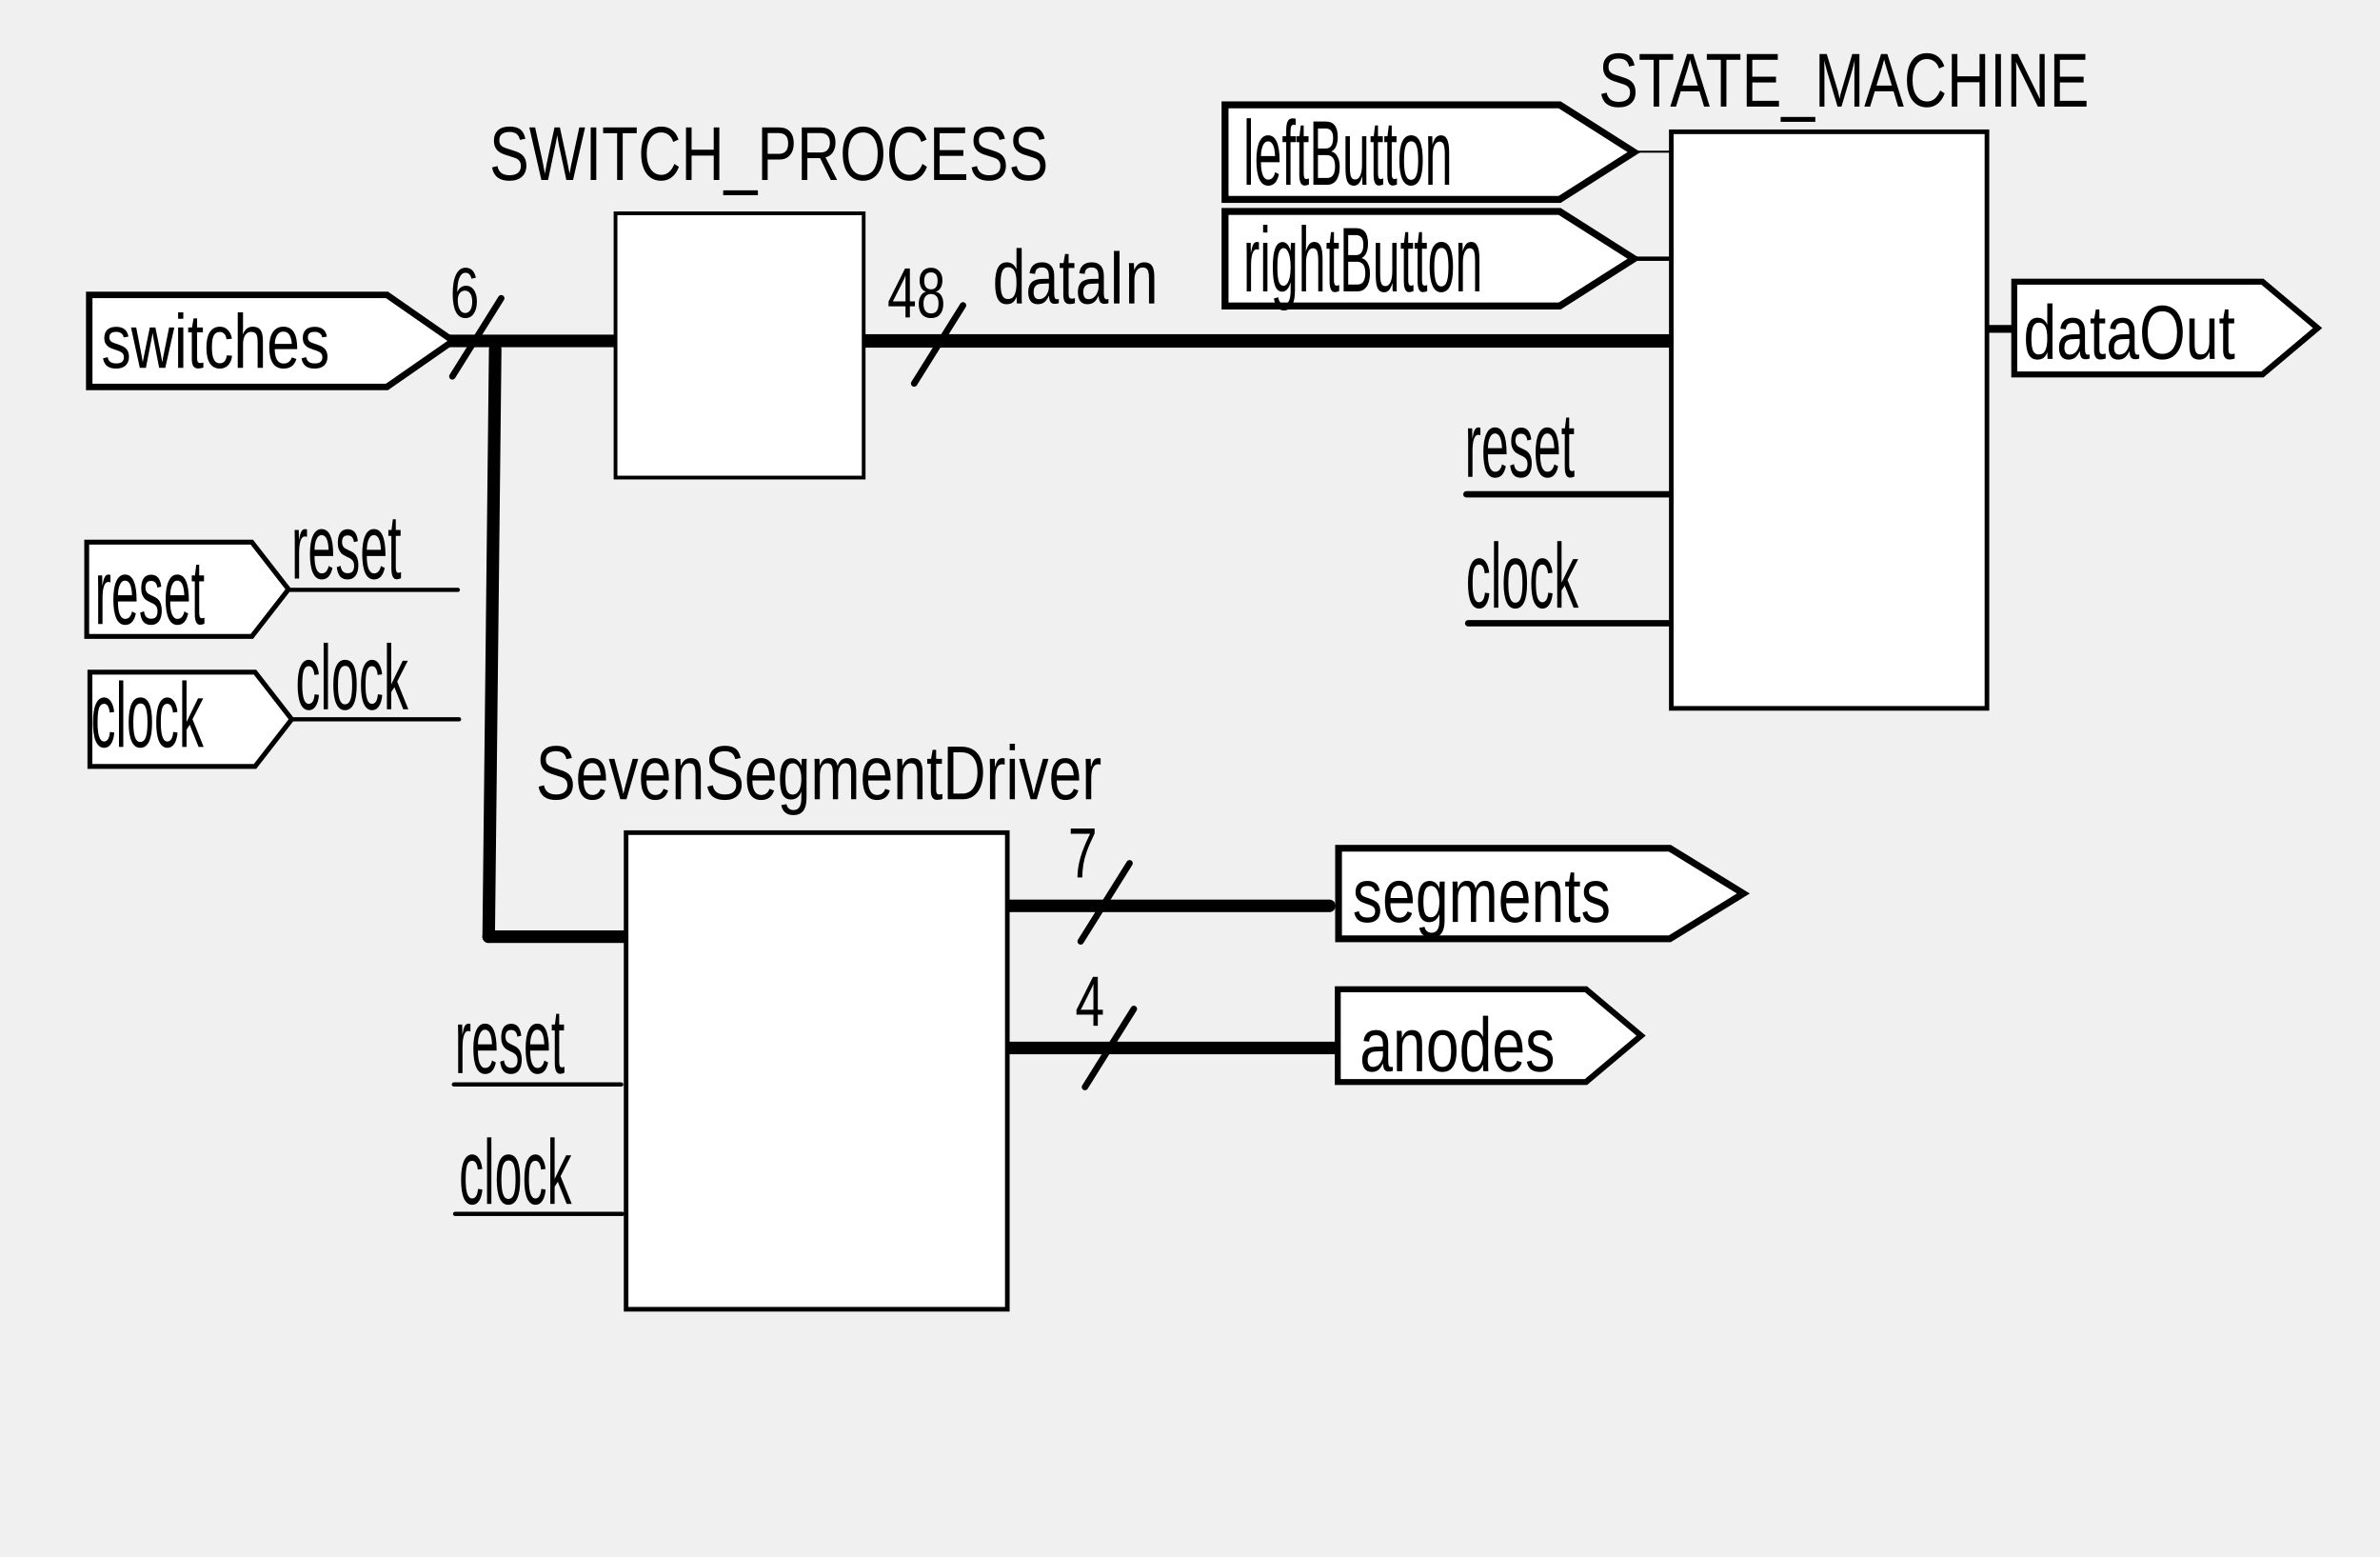
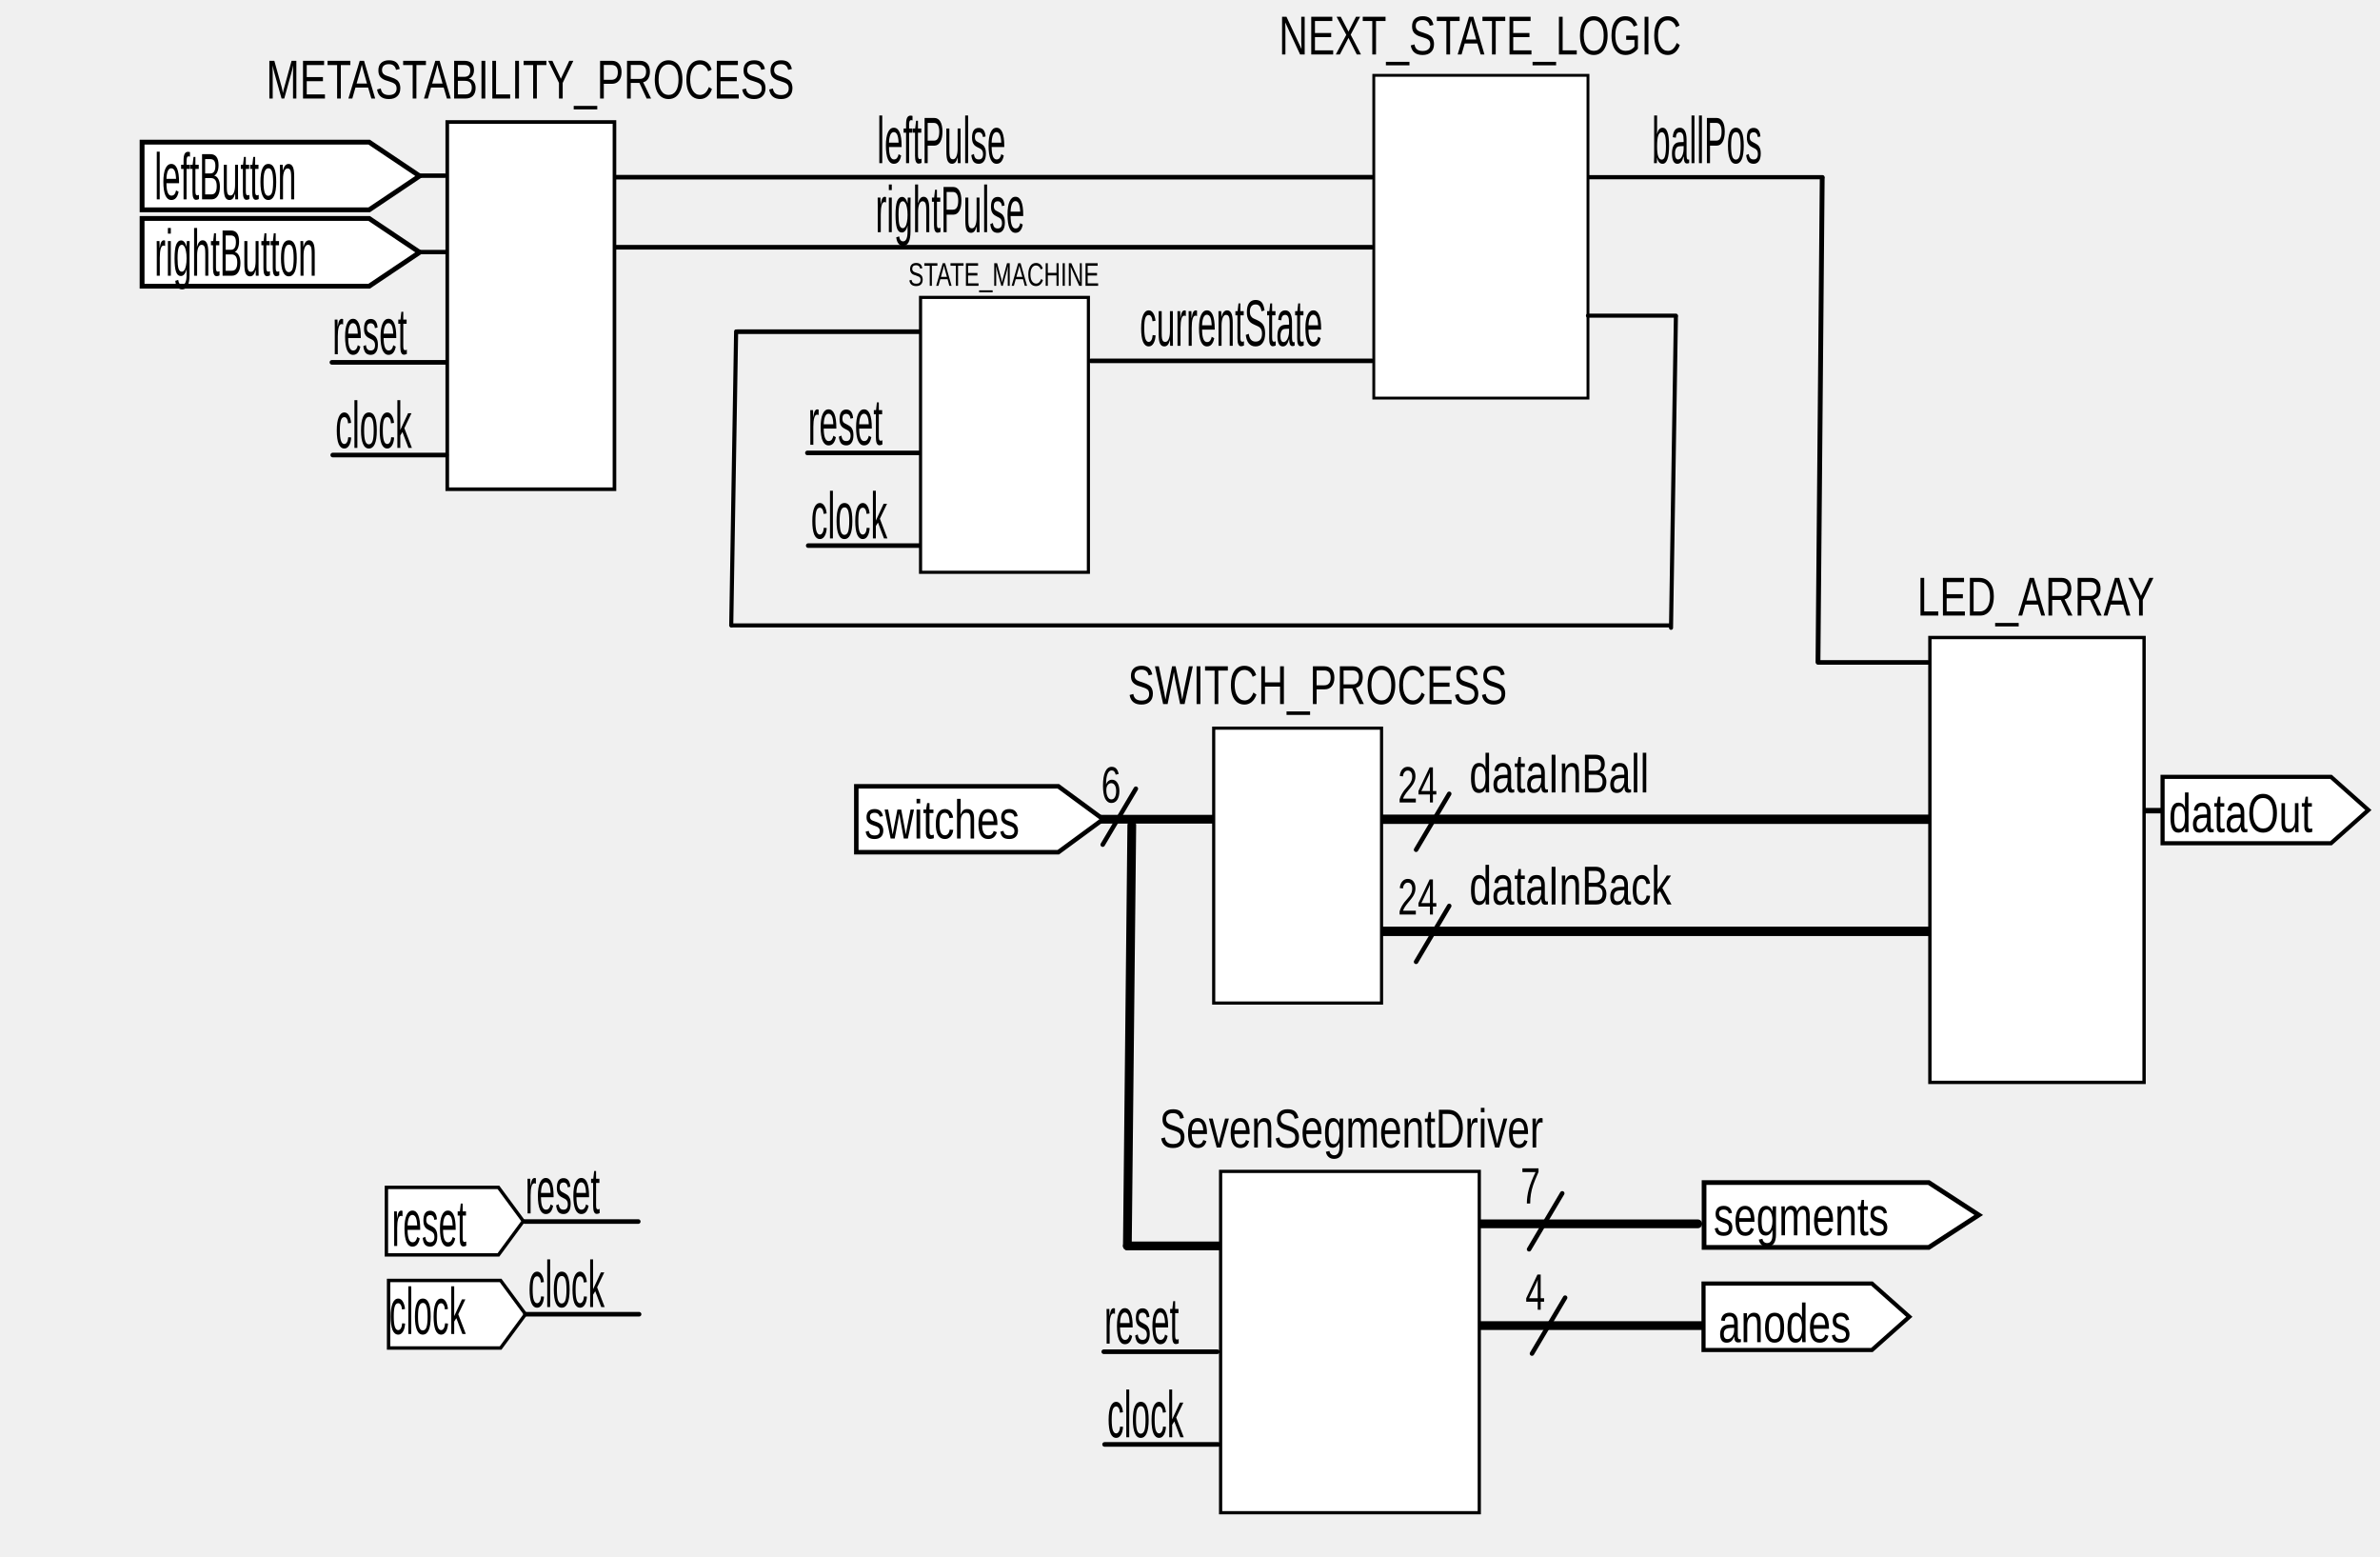
<svg xmlns="http://www.w3.org/2000/svg" viewBox="0 0 335 219" width="335" height="219" version="1.1" id="svg52">
  <defs id="defs2" />
-   <text xml:space="preserve" style="font-size:9.492px;font-family:'Liberation Sans';-inkscape-font-specification:'Liberation Sans, Normal';fill:#000000;fill-opacity:1;stroke:none;stroke-width:0.89;stroke-linecap:round;stroke-linejoin:round" x="254.897" y="13.241" id="text1156" transform="scale(0.88271,1.132875)">
-     <tspan id="tspan1154" x="254.897" y="13.241" style="stroke-width:0.89">STATE_MACHINE</tspan>
+   <text xml:space="preserve" style="font-size:6.617px;font-family:'Liberation Sans';-inkscape-font-specification:'Liberation Sans, Normal';fill:#000000;fill-opacity:1;stroke:none;stroke-width:0.62;stroke-linecap:round;stroke-linejoin:round" x="314.049" y="74.432" id="text1156" transform="scale(0.859254,1.1638)">
+     <tspan id="tspan1154" x="314.049" y="74.432" style="stroke-width:0.62">LED_ARRAY</tspan>
  </text>
-   <path style="fill:none;fill-opacity:1;stroke:#000000;stroke-width:1.893;stroke-linecap:round;stroke-linejoin:round;stroke-dasharray:none;stroke-opacity:1" d="M 243,47.97 H 114.803" id="path9-8" />
-   <path style="fill:none;fill-opacity:1;stroke:#000000;stroke-width:1.101;stroke-linecap:round;stroke-linejoin:round;stroke-dasharray:none;stroke-opacity:1" d="M 283.465,46.282 H 265.452" id="path8" />
-   <path style="fill:none;fill-opacity:1;stroke:#000000;stroke-width:0.89;stroke-linecap:round;stroke-linejoin:round;stroke-dasharray:none;stroke-opacity:1" d="M 259.555,69.555 H 206.405" id="path9" />
-   <path style="fill:none;fill-opacity:1;stroke:#000000;stroke-width:0.89;stroke-linecap:round;stroke-linejoin:round;stroke-dasharray:none;stroke-opacity:1" d="M 256.162,87.701 H 206.655" id="path10" />
-   <path style="fill:none;fill-opacity:1;stroke:#000000;stroke-width:1.766;stroke-linecap:round;stroke-linejoin:round;stroke-dasharray:none;stroke-opacity:1" d="M 87.104,47.97 H 63.278" id="path10-9-8-1-8" />
-   <path style="fill:none;fill-opacity:1;stroke:#000000;stroke-width:0.61;stroke-linecap:round;stroke-linejoin:round;stroke-dasharray:none;stroke-opacity:1" d="M 241.621,36.406 H 216.63" id="path9-4-8-9" />
-   <path style="fill:none;fill-opacity:1;stroke:#000000;stroke-width:0.908;stroke-linecap:round;stroke-linejoin:round;stroke-dasharray:none;stroke-opacity:1" d="M 70.55,41.971 63.673,52.959" id="path9-73-1-8-24" />
-   <text xml:space="preserve" style="font-size:8.595px;font-family:'Liberation Sans';-inkscape-font-specification:'Liberation Sans, Normal';fill:#000000;fill-opacity:1;stroke:none;stroke-width:0.806;stroke-linecap:round;stroke-linejoin:round" x="73.863" y="38.308" id="text2213-12-9-5-55" transform="scale(0.8576216,1.166015)">
-     <tspan id="tspan2211-3-2-0-17" x="73.863" y="38.308" style="stroke-width:0.806">6</tspan>
+   <path style="fill:none;fill-opacity:1;stroke:#000000;stroke-width:1.319;stroke-linecap:round;stroke-linejoin:round;stroke-dasharray:none;stroke-opacity:1" d="M 276.9,115.279 H 189.909" id="path9-8" />
+   <path style="fill:none;fill-opacity:1;stroke:#000000;stroke-width:0.767;stroke-linecap:round;stroke-linejoin:round;stroke-dasharray:none;stroke-opacity:1" d="M 304.359,114.071 H 292.136" id="path8" />
+   <path style="fill:none;fill-opacity:1;stroke:#000000;stroke-width:1.231;stroke-linecap:round;stroke-linejoin:round;stroke-dasharray:none;stroke-opacity:1" d="m 171.114,115.279 h -16.168" id="path10-9-8-1-8" />
+   <path style="fill:none;fill-opacity:1;stroke:#000000;stroke-width:0.62;stroke-linecap:round;stroke-linejoin:round;stroke-dasharray:none;stroke-opacity:1" d="M 70.244,35.471 H 53.285" id="path9-4-8-9" />
+   <path style="fill:none;fill-opacity:1;stroke:#000000;stroke-width:0.633;stroke-linecap:round;stroke-linejoin:round;stroke-dasharray:none;stroke-opacity:1" d="m 159.88,110.984 -4.667,7.868" id="path9-73-1-8-24" />
+   <text xml:space="preserve" style="font-size:5.992px;font-family:'Liberation Sans';-inkscape-font-specification:'Liberation Sans, Normal';fill:#000000;fill-opacity:1;stroke:none;stroke-width:0.562;stroke-linecap:round;stroke-linejoin:round" x="185.657" y="94.265" id="text2213-12-9-5-55" transform="scale(0.8348323,1.197845)">
+     <tspan id="tspan2211-3-2-0-17" x="185.657" y="94.265" style="stroke-width:0.562">6</tspan>
  </text>
-   <rect x="235.245" y="18.543" width="44.429" height="81.132" fill="none" stroke="#000000" stroke-width="0.707" stroke-linecap="butt" stroke-linejoin="miter" stroke-dasharray="none" id="rect2" style="fill:#ffffff;fill-opacity:1;stroke-width:0.651;stroke-dasharray:none" />
-   <path style="fill:#ffffff;stroke:#000000;stroke-width:0.911" d="M 12.56,41.494 V 54.445 H 54.465 L 63.777,47.97 54.465,41.494 Z" id="path2-61-8-4-4-4-5" />
-   <text xml:space="preserve" style="font-size:9.492px;font-family:'Liberation Sans';-inkscape-font-specification:'Liberation Sans, Normal';fill:#000000;fill-opacity:1;stroke:none;stroke-width:0.89;stroke-linecap:round;stroke-linejoin:round" x="16.16" y="45.688" id="text2213" transform="scale(0.88271,1.132875)">
-     <tspan id="tspan2211" x="16.16" y="45.688" style="stroke-width:0.89">switches</tspan>
+   <path style="fill:#ffffff;stroke:#000000;stroke-width:0.635" d="m 120.53,110.642 v 9.274 h 28.435 l 6.319,-4.637 -6.319,-4.637 z" id="path2-61-8-4-4-4-5" />
+   <text xml:space="preserve" style="font-size:6.617px;font-family:'Liberation Sans';-inkscape-font-specification:'Liberation Sans, Normal';fill:#000000;fill-opacity:1;stroke:none;stroke-width:0.62;stroke-linecap:round;stroke-linejoin:round" x="141.619" y="101.386" id="text2213" transform="scale(0.859254,1.1638)">
+     <tspan id="tspan2211" x="141.619" y="101.386" style="stroke-width:0.62">switches</tspan>
  </text>
-   <path style="fill:#ffffff;stroke:#000000;stroke-width:0.835" d="m 283.518,39.636 v 13.054 h 34.931 l 7.762,-6.527 -7.762,-6.527 z" id="path2-61-8-4-4-4-5-7" />
-   <text xml:space="preserve" style="font-size:9.492px;font-family:'Liberation Sans';-inkscape-font-specification:'Liberation Sans, Normal';fill:#000000;fill-opacity:1;stroke:none;stroke-width:0.89;stroke-linecap:round;stroke-linejoin:round" x="322.645" y="44.572" id="text2221" transform="scale(0.88271,1.132875)">
-     <tspan id="tspan2219" x="322.645" y="44.572" style="stroke-width:0.89">dataOut</tspan>
+   <path style="fill:#ffffff;stroke:#000000;stroke-width:0.582" d="m 304.395,109.312 v 9.348 h 23.703 l 5.267,-4.674 -5.267,-4.674 z" id="path2-61-8-4-4-4-5-7" />
+   <text xml:space="preserve" style="font-size:6.617px;font-family:'Liberation Sans';-inkscape-font-specification:'Liberation Sans, Normal';fill:#000000;fill-opacity:1;stroke:none;stroke-width:0.62;stroke-linecap:round;stroke-linejoin:round" x="355.269" y="100.608" id="text2221" transform="scale(0.859254,1.1638)">
+     <tspan id="tspan2219" x="355.269" y="100.608" style="stroke-width:0.62">dataOut</tspan>
  </text>
-   <rect x="86.64" y="30.016" width="34.926" height="37.186" fill="none" stroke="#000000" stroke-width="0.707" stroke-linecap="butt" stroke-linejoin="miter" stroke-dasharray="none" id="rect20-9" style="fill:#ffffff;fill-opacity:1;stroke-width:0.525;stroke-dasharray:none" />
-   <text xml:space="preserve" style="font-size:9.492px;font-family:'Liberation Sans';-inkscape-font-specification:'Liberation Sans, Normal';fill:#000000;fill-opacity:1;stroke:none;stroke-width:0.89;stroke-linecap:round;stroke-linejoin:round" x="158.278" y="37.689" id="text2205-2" transform="scale(0.88271,1.132875)">
-     <tspan id="tspan2203-4" x="158.278" y="37.689" style="stroke-width:0.89">dataIn</tspan>
+   <text xml:space="preserve" style="font-size:6.617px;font-family:'Liberation Sans';-inkscape-font-specification:'Liberation Sans, Normal';fill:#000000;fill-opacity:1;stroke:none;stroke-width:0.62;stroke-linecap:round;stroke-linejoin:round" x="240.689" y="95.81" id="text2205-2" transform="scale(0.859254,1.1638)">
+     <tspan id="tspan2203-4" x="240.689" y="95.81" style="stroke-width:0.62">dataInBall</tspan>
  </text>
-   <text xml:space="preserve" style="font-size:9.492px;font-family:'Liberation Sans';-inkscape-font-specification:'Liberation Sans, Normal';fill:#000000;fill-opacity:1;stroke:none;stroke-width:0.89;stroke-linecap:round;stroke-linejoin:round" x="78.027" y="22.357" id="text1156-5" transform="scale(0.88271,1.132875)">
-     <tspan id="tspan1154-1" x="78.027" y="22.357" style="stroke-width:0.89">SWITCH_PROCESS</tspan>
+   <text xml:space="preserve" style="font-size:6.617px;font-family:'Liberation Sans';-inkscape-font-specification:'Liberation Sans, Normal';fill:#000000;fill-opacity:1;stroke:none;stroke-width:0.62;stroke-linecap:round;stroke-linejoin:round" x="184.746" y="85.122" id="text1156-5" transform="scale(0.859254,1.1638)">
+     <tspan id="tspan1154-1" x="184.746" y="85.122" style="stroke-width:0.62">SWITCH_PROCESS</tspan>
  </text>
-   <path style="fill:none;fill-opacity:1;stroke:#000000;stroke-width:1.766;stroke-linecap:round;stroke-linejoin:round;stroke-dasharray:none;stroke-opacity:1" d="m 68.785,131.802 0.918,-82.664" id="path10-9-8-1-8-8" />
-   <path style="fill:none;fill-opacity:1;stroke:#000000;stroke-width:1.766;stroke-linecap:round;stroke-linejoin:round;stroke-dasharray:none;stroke-opacity:1" d="M 92.611,131.802 H 68.785" id="path10-9-8-1-8-2" />
-   <text xml:space="preserve" style="font-size:9.492px;font-family:'Liberation Sans';-inkscape-font-specification:'Liberation Sans, Normal';fill:#000000;fill-opacity:1;stroke:none;stroke-width:0.89;stroke-linecap:round;stroke-linejoin:round" x="85.446" y="99.274" id="text1156-5-5" transform="scale(0.88271,1.132875)">
-     <tspan id="tspan1154-1-5" x="85.446" y="99.274" style="stroke-width:0.89">SevenSegmentDriver</tspan>
+   <path style="fill:none;fill-opacity:1;stroke:#000000;stroke-width:1.231;stroke-linecap:round;stroke-linejoin:round;stroke-dasharray:none;stroke-opacity:1" d="m 158.683,175.314 0.623,-59.198" id="path10-9-8-1-8-8" />
+   <path style="fill:none;fill-opacity:1;stroke:#000000;stroke-width:1.231;stroke-linecap:round;stroke-linejoin:round;stroke-dasharray:none;stroke-opacity:1" d="m 174.85,175.314 h -16.168" id="path10-9-8-1-8-2" />
+   <text xml:space="preserve" style="font-size:6.617px;font-family:'Liberation Sans';-inkscape-font-specification:'Liberation Sans, Normal';fill:#000000;fill-opacity:1;stroke:none;stroke-width:0.62;stroke-linecap:round;stroke-linejoin:round" x="189.918" y="138.74" id="text1156-5-5" transform="scale(0.859254,1.1638)">
+     <tspan id="tspan1154-1-5" x="189.918" y="138.74" style="stroke-width:0.62">SevenSegmentDriver</tspan>
  </text>
-   <path style="fill:none;fill-opacity:1;stroke:#000000;stroke-width:1.766;stroke-linecap:round;stroke-linejoin:round;stroke-dasharray:none;stroke-opacity:1" d="M 187.111,127.465 H 120.198" id="path10-9-8-1-8-2-7" />
-   <path style="fill:none;fill-opacity:1;stroke:#000000;stroke-width:1.766;stroke-linecap:round;stroke-linejoin:round;stroke-dasharray:none;stroke-opacity:1" d="M 192.111,147.465 H 120.198" id="path10-9-8-1-8-2-1" />
-   <rect x="88.127" y="117.162" width="53.659" height="67.068" fill="none" stroke="#000000" stroke-width="0.707" stroke-linecap="butt" stroke-linejoin="miter" stroke-dasharray="none" id="rect2-9" style="fill:#ffffff;fill-opacity:1;stroke-width:0.65;stroke-dasharray:none" />
-   <path style="fill:#ffffff;stroke:#000000;stroke-width:0.953" d="m 188.41,119.357 v 12.743 h 46.617 l 10.359,-6.371 -10.359,-6.371 z" id="path2-61-8-4-4-4-5-7-2" />
-   <path style="fill:#ffffff;stroke:#000000;stroke-width:0.835" d="m 188.3,139.201 v 13.054 h 34.931 l 7.762,-6.527 -7.762,-6.527 z" id="path2-61-8-4-4-4-5-7-6" />
-   <text xml:space="preserve" style="font-size:9.492px;font-family:'Liberation Sans';-inkscape-font-specification:'Liberation Sans, Normal';fill:#000000;fill-opacity:1;stroke:none;stroke-width:0.89;stroke-linecap:round;stroke-linejoin:round" x="215.684" y="114.512" id="text2217-4" transform="scale(0.88271,1.132875)">
-     <tspan id="tspan2215-2" x="215.684" y="114.512" style="stroke-width:0.89">segments</tspan>
+   <path style="fill:none;fill-opacity:1;stroke:#000000;stroke-width:1.231;stroke-linecap:round;stroke-linejoin:round;stroke-dasharray:none;stroke-opacity:1" d="M 238.976,172.208 H 193.57" id="path10-9-8-1-8-2-7" />
+   <path style="fill:none;fill-opacity:1;stroke:#000000;stroke-width:1.231;stroke-linecap:round;stroke-linejoin:round;stroke-dasharray:none;stroke-opacity:1" d="M 242.369,186.531 H 193.57" id="path10-9-8-1-8-2-1" />
+   <rect x="171.808" y="164.83" width="36.411" height="48.029" fill="none" stroke="#000000" stroke-width="0.707" stroke-linecap="butt" stroke-linejoin="miter" stroke-dasharray="none" id="rect2-9" style="fill:#ffffff;fill-opacity:1;stroke-width:0.453;stroke-dasharray:none" />
+   <path style="fill:#ffffff;stroke:#000000;stroke-width:0.664" d="m 239.857,166.402 v 9.125 h 31.633 l 7.03,-4.563 -7.03,-4.563 z" id="path2-61-8-4-4-4-5-7-2" />
+   <path style="fill:#ffffff;stroke:#000000;stroke-width:0.582" d="m 239.782,180.613 v 9.348 h 23.703 l 5.267,-4.674 -5.267,-4.674 z" id="path2-61-8-4-4-4-5-7-6" />
+   <text xml:space="preserve" style="font-size:6.617px;font-family:'Liberation Sans';-inkscape-font-specification:'Liberation Sans, Normal';fill:#000000;fill-opacity:1;stroke:none;stroke-width:0.62;stroke-linecap:round;stroke-linejoin:round" x="280.707" y="149.363" id="text2217-4" transform="scale(0.859254,1.1638)">
+     <tspan id="tspan2215-2" x="280.707" y="149.363" style="stroke-width:0.62">segments</tspan>
  </text>
-   <text xml:space="preserve" style="font-size:9.492px;font-family:'Liberation Sans';-inkscape-font-specification:'Liberation Sans, Normal';fill:#000000;fill-opacity:1;stroke:none;stroke-width:0.89;stroke-linecap:round;stroke-linejoin:round" x="216.817" y="133.049" id="text2217-2" transform="scale(0.88271,1.132875)">
-     <tspan id="tspan2215-21" x="216.817" y="133.049" style="stroke-width:0.89">anodes</tspan>
+   <text xml:space="preserve" style="font-size:6.617px;font-family:'Liberation Sans';-inkscape-font-specification:'Liberation Sans, Normal';fill:#000000;fill-opacity:1;stroke:none;stroke-width:0.62;stroke-linecap:round;stroke-linejoin:round" x="281.496" y="162.285" id="text2217-2" transform="scale(0.859254,1.1638)">
+     <tspan id="tspan2215-21" x="281.496" y="162.285" style="stroke-width:0.62">anodes</tspan>
  </text>
-   <path style="fill:none;fill-opacity:1;stroke:#000000;stroke-width:0.908;stroke-linecap:round;stroke-linejoin:round;stroke-dasharray:none;stroke-opacity:1" d="m 158.989,121.477 -6.877,10.988" id="path9-73-1-8-24-8" />
-   <path style="fill:none;fill-opacity:1;stroke:#000000;stroke-width:0.908;stroke-linecap:round;stroke-linejoin:round;stroke-dasharray:none;stroke-opacity:1" d="m 159.594,141.971 -6.877,10.988" id="path9-73-1-8-24-7" />
-   <text xml:space="preserve" style="font-size:8.595px;font-family:'Liberation Sans';-inkscape-font-specification:'Liberation Sans, Normal';fill:#000000;fill-opacity:1;stroke:none;stroke-width:0.806;stroke-linecap:round;stroke-linejoin:round" x="175.306" y="105.886" id="text2213-12-9-5-55-1" transform="scale(0.8576216,1.166015)">
-     <tspan id="tspan2211-3-2-0-17-8" x="175.306" y="105.886" style="stroke-width:0.806">7</tspan>
-     <tspan x="175.306" y="116.63" style="stroke-width:0.806" id="tspan1" />
+   <path style="fill:none;fill-opacity:1;stroke:#000000;stroke-width:0.633;stroke-linecap:round;stroke-linejoin:round;stroke-dasharray:none;stroke-opacity:1" d="m 219.893,167.92 -4.667,7.868" id="path9-73-1-8-24-8" />
+   <path style="fill:none;fill-opacity:1;stroke:#000000;stroke-width:0.633;stroke-linecap:round;stroke-linejoin:round;stroke-dasharray:none;stroke-opacity:1" d="m 220.303,182.596 -4.667,7.868" id="path9-73-1-8-24-7" />
+   <text xml:space="preserve" style="font-size:5.992px;font-family:'Liberation Sans';-inkscape-font-specification:'Liberation Sans, Normal';fill:#000000;fill-opacity:1;stroke:none;stroke-width:0.562;stroke-linecap:round;stroke-linejoin:round" x="256.373" y="141.373" id="text2213-12-9-5-55-1" transform="scale(0.8348323,1.197845)">
+     <tspan id="tspan2211-3-2-0-17-8" x="256.373" y="141.373" style="stroke-width:0.562">7</tspan>
+     <tspan x="256.373" y="148.863" style="stroke-width:0.562" id="tspan1" />
  </text>
-   <text xml:space="preserve" style="font-size:8.595px;font-family:'Liberation Sans';-inkscape-font-specification:'Liberation Sans, Normal';fill:#000000;fill-opacity:1;stroke:none;stroke-width:0.806;stroke-linecap:round;stroke-linejoin:round" x="176.472" y="123.787" id="text2213-12-9-5-55-2" transform="scale(0.8576216,1.166015)">
-     <tspan id="tspan2211-3-2-0-17-7" x="176.472" y="123.787" style="stroke-width:0.806">4</tspan>
+   <text xml:space="preserve" style="font-size:5.992px;font-family:'Liberation Sans';-inkscape-font-specification:'Liberation Sans, Normal';fill:#000000;fill-opacity:1;stroke:none;stroke-width:0.562;stroke-linecap:round;stroke-linejoin:round" x="257.186" y="153.852" id="text2213-12-9-5-55-2" transform="scale(0.8348323,1.197845)">
+     <tspan id="tspan2211-3-2-0-17-7" x="257.186" y="153.852" style="stroke-width:0.562">4</tspan>
  </text>
-   <path style="fill:none;fill-opacity:1;stroke:#000000;stroke-width:0.908;stroke-linecap:round;stroke-linejoin:round;stroke-dasharray:none;stroke-opacity:1" d="m 135.55,42.971 -6.877,10.988" id="path9-73-1-8-24-5" />
-   <text xml:space="preserve" style="font-size:8.595px;font-family:'Liberation Sans';-inkscape-font-specification:'Liberation Sans, Normal';fill:#000000;fill-opacity:1;stroke:none;stroke-width:0.806;stroke-linecap:round;stroke-linejoin:round" x="145.63" y="38.308" id="text2213-12-9-5-55-4" transform="scale(0.8576216,1.166015)">
-     <tspan id="tspan2211-3-2-0-17-3" x="145.63" y="38.308" style="stroke-width:0.806">48</tspan>
+   <path style="fill:none;fill-opacity:1;stroke:#000000;stroke-width:0.633;stroke-linecap:round;stroke-linejoin:round;stroke-dasharray:none;stroke-opacity:1" d="m 203.988,111.7 -4.667,7.868" id="path9-73-1-8-24-5" />
+   <text xml:space="preserve" style="font-size:5.992px;font-family:'Liberation Sans';-inkscape-font-specification:'Liberation Sans, Normal';fill:#000000;fill-opacity:1;stroke:none;stroke-width:0.562;stroke-linecap:round;stroke-linejoin:round" x="235.685" y="94.265" id="text2213-12-9-5-55-4" transform="scale(0.8348323,1.197845)">
+     <tspan id="tspan2211-3-2-0-17-3" x="235.685" y="94.265" style="stroke-width:0.562">24</tspan>
  </text>
-   <path style="fill:#ffffff;stroke:#000000;stroke-width:0.687" d="m 12.655,94.58 v 13.268 h 23.24 l 5.164,-6.634 -5.164,-6.634 z" id="path2-61-8-4-4" />
-   <text xml:space="preserve" style="font-size:9.489px;font-family:'Liberation Sans';-inkscape-font-specification:'Liberation Sans, Normal';fill:#000000;fill-opacity:1;stroke:none;stroke-width:0.89;stroke-linecap:round;stroke-linejoin:round" x="17.424" y="77.152" id="text10-5-3" transform="scale(0.7340783,1.362253)">
-     <tspan id="tspan10-3-7" x="17.424" y="77.152" style="stroke-width:0.89">clock</tspan>
+   <path style="fill:#ffffff;stroke:#000000;stroke-width:0.479" d="m 54.695,180.178 v 9.502 h 15.77 l 3.504,-4.751 -3.504,-4.751 z" id="path2-61-8-4-4" />
+   <text xml:space="preserve" style="font-size:6.615px;font-family:'Liberation Sans';-inkscape-font-specification:'Liberation Sans, Normal';fill:#000000;fill-opacity:1;stroke:none;stroke-width:0.62;stroke-linecap:round;stroke-linejoin:round" x="76.671" y="134.134" id="text10-5-3" transform="scale(0.7145719,1.399439)">
+     <tspan id="tspan10-3-7" x="76.671" y="134.134" style="stroke-width:0.62">clock</tspan>
  </text>
-   <path style="fill:#ffffff;stroke:#000000;stroke-width:0.687" d="M 12.205,76.287 V 89.555 H 35.445 L 40.609,82.921 35.445,76.287 Z" id="path2-61-8-4-4-4" />
-   <text xml:space="preserve" style="font-size:9.489px;font-family:'Liberation Sans';-inkscape-font-specification:'Liberation Sans, Normal';fill:#000000;fill-opacity:1;stroke:none;stroke-width:0.89;stroke-linecap:round;stroke-linejoin:round" x="18.173" y="64.458" id="text10-5-3-8" transform="scale(0.7340783,1.362253)">
-     <tspan id="tspan10-3-7-8" x="18.173" y="64.458" style="stroke-width:0.89">reset</tspan>
+   <path style="fill:#ffffff;stroke:#000000;stroke-width:0.479" d="m 54.389,167.078 v 9.502 h 15.77 l 3.504,-4.751 -3.504,-4.751 z" id="path2-61-8-4-4-4" />
+   <text xml:space="preserve" style="font-size:6.615px;font-family:'Liberation Sans';-inkscape-font-specification:'Liberation Sans, Normal';fill:#000000;fill-opacity:1;stroke:none;stroke-width:0.62;stroke-linecap:round;stroke-linejoin:round" x="77.193" y="125.284" id="text10-5-3-8" transform="scale(0.7145719,1.399439)">
+     <tspan id="tspan10-3-7-8" x="77.193" y="125.284" style="stroke-width:0.62">reset</tspan>
  </text>
-   <path style="fill:none;fill-opacity:1;stroke:#000000;stroke-width:0.592;stroke-linecap:round;stroke-linejoin:round;stroke-dasharray:none;stroke-opacity:1" d="M 64.445,83 H 40.89" id="path9-4" />
-   <path style="fill:none;fill-opacity:1;stroke:#000000;stroke-width:0.592;stroke-linecap:round;stroke-linejoin:round;stroke-dasharray:none;stroke-opacity:1" d="M 64.614,101.214 H 41.059" id="path9-4-8" />
-   <text xml:space="preserve" style="font-size:9.489px;font-family:'Liberation Sans';-inkscape-font-specification:'Liberation Sans, Normal';fill:#000000;fill-opacity:1;stroke:none;stroke-width:0.89;stroke-linecap:round;stroke-linejoin:round" x="56.672" y="73.267" id="text10-5-3-4" transform="scale(0.7340783,1.362253)">
-     <tspan id="tspan10-3-7-5" x="56.672" y="73.267" style="stroke-width:0.89">clock</tspan>
+   <path style="fill:none;fill-opacity:1;stroke:#000000;stroke-width:0.649;stroke-linecap:round;stroke-linejoin:round;stroke-dasharray:none;stroke-opacity:1" d="M 89.838,171.885 H 73.854" id="path9-4" />
+   <path style="fill:none;fill-opacity:1;stroke:#000000;stroke-width:0.649;stroke-linecap:round;stroke-linejoin:round;stroke-dasharray:none;stroke-opacity:1" d="M 89.953,184.929 H 73.969" id="path9-4-8" />
+   <text xml:space="preserve" style="font-size:6.615px;font-family:'Liberation Sans';-inkscape-font-specification:'Liberation Sans, Normal';fill:#000000;fill-opacity:1;stroke:none;stroke-width:0.62;stroke-linecap:round;stroke-linejoin:round" x="104.031" y="131.425" id="text10-5-3-4" transform="scale(0.7145719,1.399439)">
+     <tspan id="tspan10-3-7-5" x="104.031" y="131.425" style="stroke-width:0.62">clock</tspan>
  </text>
-   <text xml:space="preserve" style="font-size:9.489px;font-family:'Liberation Sans';-inkscape-font-specification:'Liberation Sans, Normal';fill:#000000;fill-opacity:1;stroke:none;stroke-width:0.89;stroke-linecap:round;stroke-linejoin:round" x="55.866" y="59.757" id="text10-5-3-8-1" transform="scale(0.7340783,1.362253)">
-     <tspan id="tspan10-3-7-8-7" x="55.866" y="59.757" style="stroke-width:0.89">reset</tspan>
+   <text xml:space="preserve" style="font-size:6.615px;font-family:'Liberation Sans';-inkscape-font-specification:'Liberation Sans, Normal';fill:#000000;fill-opacity:1;stroke:none;stroke-width:0.62;stroke-linecap:round;stroke-linejoin:round" x="103.469" y="122.007" id="text10-5-3-8-1" transform="scale(0.7145719,1.399439)">
+     <tspan id="tspan10-3-7-8-7" x="103.469" y="122.007" style="stroke-width:0.62">reset</tspan>
  </text>
-   <text xml:space="preserve" style="font-size:9.489px;font-family:'Liberation Sans';-inkscape-font-specification:'Liberation Sans, Normal';fill:#000000;fill-opacity:1;stroke:none;stroke-width:0.89;stroke-linecap:round;stroke-linejoin:round" x="280.858" y="49.26" id="text10-5-3-8-15" transform="scale(0.7340783,1.362253)">
-     <tspan id="tspan10-3-7-8-2" x="280.858" y="49.26" style="stroke-width:0.89">reset</tspan>
+   <path style="fill:none;fill-opacity:1;stroke:#000000;stroke-width:0.649;stroke-linecap:round;stroke-linejoin:round;stroke-dasharray:none;stroke-opacity:1" d="M 171.345,190.205 H 155.361" id="path9-4-2" />
+   <path style="fill:none;fill-opacity:1;stroke:#000000;stroke-width:0.649;stroke-linecap:round;stroke-linejoin:round;stroke-dasharray:none;stroke-opacity:1" d="M 171.46,203.249 H 155.476" id="path9-4-8-3" />
+   <text xml:space="preserve" style="font-size:6.615px;font-family:'Liberation Sans';-inkscape-font-specification:'Liberation Sans, Normal';fill:#000000;fill-opacity:1;stroke:none;stroke-width:0.62;stroke-linecap:round;stroke-linejoin:round" x="218.095" y="144.516" id="text10-5-3-4-2" transform="scale(0.7145719,1.399439)">
+     <tspan id="tspan10-3-7-5-2" x="218.095" y="144.516" style="stroke-width:0.62">clock</tspan>
  </text>
-   <text xml:space="preserve" style="font-size:9.489px;font-family:'Liberation Sans';-inkscape-font-specification:'Liberation Sans, Normal';fill:#000000;fill-opacity:1;stroke:none;stroke-width:0.89;stroke-linecap:round;stroke-linejoin:round" x="281.08" y="62.77" id="text10-5-3-4-6" transform="scale(0.7340783,1.362253)">
-     <tspan id="tspan10-3-7-5-1" x="281.08" y="62.77" style="stroke-width:0.89">clock</tspan>
+   <text xml:space="preserve" style="font-size:6.615px;font-family:'Liberation Sans';-inkscape-font-specification:'Liberation Sans, Normal';fill:#000000;fill-opacity:1;stroke:none;stroke-width:0.62;stroke-linecap:round;stroke-linejoin:round" x="217.533" y="135.098" id="text10-5-3-8-1-1" transform="scale(0.7145719,1.399439)">
+     <tspan id="tspan10-3-7-8-7-6" x="217.533" y="135.098" style="stroke-width:0.62">reset</tspan>
  </text>
-   <path style="fill:none;fill-opacity:1;stroke:#000000;stroke-width:0.592;stroke-linecap:round;stroke-linejoin:round;stroke-dasharray:none;stroke-opacity:1" d="M 87.445,152.595 H 63.89" id="path9-4-2" />
-   <path style="fill:none;fill-opacity:1;stroke:#000000;stroke-width:0.592;stroke-linecap:round;stroke-linejoin:round;stroke-dasharray:none;stroke-opacity:1" d="M 87.615,170.81 H 64.059" id="path9-4-8-3" />
-   <text xml:space="preserve" style="font-size:9.489px;font-family:'Liberation Sans';-inkscape-font-specification:'Liberation Sans, Normal';fill:#000000;fill-opacity:1;stroke:none;stroke-width:0.89;stroke-linecap:round;stroke-linejoin:round" x="88.004" y="124.356" id="text10-5-3-4-2" transform="scale(0.7340783,1.362253)">
-     <tspan id="tspan10-3-7-5-2" x="88.004" y="124.356" style="stroke-width:0.89">clock</tspan>
+   <path style="fill:#ffffff;stroke:#000000;stroke-width:0.682" d="m 20,30.742 v 9.527 h 31.962 l 7.103,-4.764 -7.103,-4.764 z" id="path2-61-8-4-4-8" />
+   <text xml:space="preserve" style="font-size:6.615px;font-family:'Liberation Sans';-inkscape-font-specification:'Liberation Sans, Normal';fill:#000000;fill-opacity:1;stroke:none;stroke-width:0.62;stroke-linecap:round;stroke-linejoin:round" x="30.429" y="27.722" id="text10-5-3-5" transform="scale(0.7145719,1.399439)">
+     <tspan id="tspan10-3-7-7" x="30.429" y="27.722" style="stroke-width:0.62">rightButton</tspan>
  </text>
-   <text xml:space="preserve" style="font-size:9.489px;font-family:'Liberation Sans';-inkscape-font-specification:'Liberation Sans, Normal';fill:#000000;fill-opacity:1;stroke:none;stroke-width:0.89;stroke-linecap:round;stroke-linejoin:round" x="87.198" y="110.845" id="text10-5-3-8-1-1" transform="scale(0.7340783,1.362253)">
-     <tspan id="tspan10-3-7-8-7-6" x="87.198" y="110.845" style="stroke-width:0.89">reset</tspan>
+   <path style="fill:#ffffff;stroke:#000000;stroke-width:0.682" d="m 20,20 v 9.527 H 51.962 L 59.065,24.764 51.962,20 Z" id="path2-61-8-4-4-8-3" />
+   <text xml:space="preserve" style="font-size:6.615px;font-family:'Liberation Sans';-inkscape-font-specification:'Liberation Sans, Normal';fill:#000000;fill-opacity:1;stroke:none;stroke-width:0.62;stroke-linecap:round;stroke-linejoin:round" x="30.429" y="20.046" id="text10-5-3-5-3" transform="scale(0.7145719,1.399439)">
+     <tspan id="tspan10-3-7-7-4" x="30.429" y="20.046" style="stroke-width:0.62">leftButton</tspan>
  </text>
-   <path style="fill:#ffffff;stroke:#000000;stroke-width:0.979" d="m 172.431,29.754 v 13.304 h 47.102 L 230,36.406 219.533,29.754 Z" id="path2-61-8-4-4-8" />
-   <text xml:space="preserve" style="font-size:9.489px;font-family:'Liberation Sans';-inkscape-font-specification:'Liberation Sans, Normal';fill:#000000;fill-opacity:1;stroke:none;stroke-width:0.89;stroke-linecap:round;stroke-linejoin:round" x="238.394" y="30.097" id="text10-5-3-5" transform="scale(0.7340783,1.362253)">
-     <tspan id="tspan10-3-7-7" x="238.394" y="30.097" style="stroke-width:0.89">rightButton</tspan>
+   <path style="fill:none;fill-opacity:1;stroke:#000000;stroke-width:0.62;stroke-linecap:round;stroke-linejoin:round;stroke-dasharray:none;stroke-opacity:1" d="M 62.624,24.719 H 58.998" id="path9-4-8-9-1" />
+   <text xml:space="preserve" style="font-size:6.617px;font-family:'Liberation Sans';-inkscape-font-specification:'Liberation Sans, Normal';fill:#000000;fill-opacity:1;stroke:none;stroke-width:0.62;stroke-linecap:round;stroke-linejoin:round" x="43.579" y="11.911" id="text1156-5-53" transform="scale(0.859254,1.1638)">
+     <tspan id="tspan1154-1-56" x="43.579" y="11.911" style="stroke-width:0.62">METASTABILITY_PROCESS</tspan>
  </text>
-   <path style="fill:#ffffff;stroke:#000000;stroke-width:0.979" d="m 172.431,14.754 v 13.304 h 47.102 L 230,21.406 219.533,14.754 Z" id="path2-61-8-4-4-8-3" />
-   <text xml:space="preserve" style="font-size:9.489px;font-family:'Liberation Sans';-inkscape-font-specification:'Liberation Sans, Normal';fill:#000000;fill-opacity:1;stroke:none;stroke-width:0.89;stroke-linecap:round;stroke-linejoin:round" x="238.394" y="19.086" id="text10-5-3-5-3" transform="scale(0.7340783,1.362253)">
-     <tspan id="tspan10-3-7-7-4" x="238.394" y="19.086" style="stroke-width:0.89">leftButton</tspan>
+   <path style="fill:none;fill-opacity:1;stroke:#000000;stroke-width:0.649;stroke-linecap:round;stroke-linejoin:round;stroke-dasharray:none;stroke-opacity:1" d="M 193.083,24.934 H 81.061" id="path9-9" />
+   <path style="fill:none;fill-opacity:1;stroke:#000000;stroke-width:0.649;stroke-linecap:round;stroke-linejoin:round;stroke-dasharray:none;stroke-opacity:1" d="M 193.083,34.789 H 81.022" id="path9-2" />
+   <rect x="62.955" y="17.166" width="23.534" height="51.675" fill="none" stroke="#000000" stroke-width="0.707" stroke-linecap="butt" stroke-linejoin="miter" stroke-dasharray="none" id="rect20-9-6" style="fill:#ffffff;fill-opacity:1;stroke-width:0.508;stroke-dasharray:none" />
+   <text xml:space="preserve" style="font-size:6.615px;font-family:'Liberation Sans';-inkscape-font-specification:'Liberation Sans, Normal';fill:#000000;fill-opacity:1;stroke:none;stroke-width:0.62;stroke-linecap:round;stroke-linejoin:round" x="172.753" y="16.408" id="text10-5-3-5-3-0" transform="scale(0.7145719,1.399439)">
+     <tspan id="tspan10-3-7-7-4-9" x="172.753" y="16.408" style="stroke-width:0.62">leftPulse</tspan>
  </text>
-   <path style="fill:none;fill-opacity:1;stroke:#000000;stroke-width:0.282;stroke-linecap:round;stroke-linejoin:round;stroke-dasharray:none;stroke-opacity:1" d="m 235.245,21.344 h -5.344" id="path9-4-8-9-1" />
+   <text xml:space="preserve" style="font-size:6.615px;font-family:'Liberation Sans';-inkscape-font-specification:'Liberation Sans, Normal';fill:#000000;fill-opacity:1;stroke:none;stroke-width:0.62;stroke-linecap:round;stroke-linejoin:round" x="172.446" y="23.348" id="text10-5-3-5-3-6" transform="scale(0.7145719,1.399439)">
+     <tspan id="tspan10-3-7-7-4-0" x="172.446" y="23.348" style="stroke-width:0.62">rightPulse</tspan>
+   </text>
+   <path style="fill:none;fill-opacity:1;stroke:#000000;stroke-width:1.319;stroke-linecap:round;stroke-linejoin:round;stroke-dasharray:none;stroke-opacity:1" d="M 276.9,131.053 H 189.909" id="path9-8-5" />
+   <text xml:space="preserve" style="font-size:6.617px;font-family:'Liberation Sans';-inkscape-font-specification:'Liberation Sans, Normal';fill:#000000;fill-opacity:1;stroke:none;stroke-width:0.62;stroke-linecap:round;stroke-linejoin:round" x="240.689" y="109.363" id="text2205-2-9" transform="scale(0.859254,1.1638)">
+     <tspan id="tspan2203-4-2" x="240.689" y="109.363" style="stroke-width:0.62">dataInBack</tspan>
+   </text>
+   <path style="fill:none;fill-opacity:1;stroke:#000000;stroke-width:0.633;stroke-linecap:round;stroke-linejoin:round;stroke-dasharray:none;stroke-opacity:1" d="m 203.988,127.473 -4.667,7.868" id="path9-73-1-8-24-5-2" />
+   <text xml:space="preserve" style="font-size:5.992px;font-family:'Liberation Sans';-inkscape-font-specification:'Liberation Sans, Normal';fill:#000000;fill-opacity:1;stroke:none;stroke-width:0.562;stroke-linecap:round;stroke-linejoin:round" x="235.685" y="107.433" id="text2213-12-9-5-55-4-8" transform="scale(0.8348323,1.197845)">
+     <tspan id="tspan2211-3-2-0-17-3-9" x="235.685" y="107.433" style="stroke-width:0.562">24</tspan>
+   </text>
+   <rect x="170.835" y="102.46" width="23.626" height="38.682" fill="none" stroke="#000000" stroke-width="0.707" stroke-linecap="butt" stroke-linejoin="miter" stroke-dasharray="none" id="rect20-9" style="fill:#ffffff;fill-opacity:1;stroke-width:0.441;stroke-dasharray:none" />
+   <rect x="271.644" y="89.708" width="30.148" height="62.599" fill="none" stroke="#000000" stroke-width="0.707" stroke-linecap="butt" stroke-linejoin="miter" stroke-dasharray="none" id="rect2" style="fill:#ffffff;fill-opacity:1;stroke-width:0.471;stroke-dasharray:none" />
+   <path style="fill:none;fill-opacity:1;stroke:#000000;stroke-width:0.649;stroke-linecap:round;stroke-linejoin:round;stroke-dasharray:none;stroke-opacity:1" d="M 62.703,50.986 H 46.719" id="path9-4-2-3" />
+   <path style="fill:none;fill-opacity:1;stroke:#000000;stroke-width:0.649;stroke-linecap:round;stroke-linejoin:round;stroke-dasharray:none;stroke-opacity:1" d="M 62.818,64.03 H 46.834" id="path9-4-8-3-6" />
+   <text xml:space="preserve" style="font-size:6.615px;font-family:'Liberation Sans';-inkscape-font-specification:'Liberation Sans, Normal';fill:#000000;fill-opacity:1;stroke:none;stroke-width:0.62;stroke-linecap:round;stroke-linejoin:round" x="66.056" y="45.035" id="text10-5-3-4-2-1" transform="scale(0.7145719,1.399439)">
+     <tspan id="tspan10-3-7-5-2-2" x="66.056" y="45.035" style="stroke-width:0.62">clock</tspan>
+   </text>
+   <text xml:space="preserve" style="font-size:6.615px;font-family:'Liberation Sans';-inkscape-font-specification:'Liberation Sans, Normal';fill:#000000;fill-opacity:1;stroke:none;stroke-width:0.62;stroke-linecap:round;stroke-linejoin:round" x="65.494" y="35.617" id="text10-5-3-8-1-1-9" transform="scale(0.7145719,1.399439)">
+     <tspan id="tspan10-3-7-8-7-6-3" x="65.494" y="35.617" style="stroke-width:0.62">reset</tspan>
+   </text>
+   <rect x="193.369" y="10.599" width="30.148" height="45.417" fill="none" stroke="#000000" stroke-width="0.707" stroke-linecap="butt" stroke-linejoin="miter" stroke-dasharray="none" id="rect2-94" style="fill:#ffffff;fill-opacity:1;stroke-width:0.401;stroke-dasharray:none" />
+   <path style="fill:none;fill-opacity:1;stroke:#000000;stroke-width:0.649;stroke-linecap:round;stroke-linejoin:round;stroke-dasharray:none;stroke-opacity:1" d="M 193.083,50.777 H 153.573" id="path9-9-5" />
+   <text xml:space="preserve" style="font-size:6.615px;font-family:'Liberation Sans';-inkscape-font-specification:'Liberation Sans, Normal';fill:#000000;fill-opacity:1;stroke:none;stroke-width:0.62;stroke-linecap:round;stroke-linejoin:round" x="224.504" y="34.771" id="text10-5-3-5-3-0-3" transform="scale(0.7145719,1.399439)">
+     <tspan id="tspan10-3-7-7-4-9-6" x="224.504" y="34.771" style="stroke-width:0.62">currentState</tspan>
+   </text>
+   <path style="fill:none;fill-opacity:1;stroke:#000000;stroke-width:0.649;stroke-linecap:round;stroke-linejoin:round;stroke-dasharray:none;stroke-opacity:1" d="M 129.436,63.73 H 113.651" id="path9-4-2-3-0" />
+   <path style="fill:none;fill-opacity:1;stroke:#000000;stroke-width:0.649;stroke-linecap:round;stroke-linejoin:round;stroke-dasharray:none;stroke-opacity:1" d="M 129.437,76.774 H 113.764" id="path9-4-8-3-6-6" />
+   <text xml:space="preserve" style="font-size:6.615px;font-family:'Liberation Sans';-inkscape-font-specification:'Liberation Sans, Normal';fill:#000000;fill-opacity:1;stroke:none;stroke-width:0.62;stroke-linecap:round;stroke-linejoin:round" x="159.727" y="54.141" id="text10-5-3-4-2-1-3" transform="scale(0.7145719,1.399439)">
+     <tspan id="tspan10-3-7-5-2-2-2" x="159.727" y="54.141" style="stroke-width:0.62">clock</tspan>
+   </text>
+   <text xml:space="preserve" style="font-size:6.615px;font-family:'Liberation Sans';-inkscape-font-specification:'Liberation Sans, Normal';fill:#000000;fill-opacity:1;stroke:none;stroke-width:0.62;stroke-linecap:round;stroke-linejoin:round" x="159.165" y="44.723" id="text10-5-3-8-1-1-9-0" transform="scale(0.7145719,1.399439)">
+     <tspan id="tspan10-3-7-8-7-6-3-6" x="159.165" y="44.723" style="stroke-width:0.62">reset</tspan>
+   </text>
+   <path style="fill:none;fill-opacity:1;stroke:#000000;stroke-width:0.592;stroke-linecap:round;stroke-linejoin:round;stroke-dasharray:none;stroke-opacity:1" d="M 256.529,24.934 H 223.706" id="path9-9-5-5" />
+   <path style="fill:none;fill-opacity:1;stroke:#000000;stroke-width:0.679;stroke-linecap:round;stroke-linejoin:round;stroke-dasharray:none;stroke-opacity:1" d="m 255.893,93.169 0.593,-68.086" id="path10-9-8-1-8-8-4" />
+   <path style="fill:none;fill-opacity:1;stroke:#000000;stroke-width:0.644;stroke-linecap:round;stroke-linejoin:round;stroke-dasharray:none;stroke-opacity:1" d="M 271.374,93.214 H 255.974" id="path9-9-5-5-6" />
+   <text xml:space="preserve" style="font-size:6.615px;font-family:'Liberation Sans';-inkscape-font-specification:'Liberation Sans, Normal';fill:#000000;fill-opacity:1;stroke:none;stroke-width:0.62;stroke-linecap:round;stroke-linejoin:round" x="325.384" y="16.408" id="text10-5-3-5-3-0-6" transform="scale(0.7145719,1.399439)">
+     <tspan id="tspan10-3-7-7-4-9-9" x="325.384" y="16.408" style="stroke-width:0.62">ballPos</tspan>
+   </text>
+   <path style="fill:none;fill-opacity:1;stroke:#000000;stroke-width:0.575;stroke-linecap:round;stroke-linejoin:round;stroke-dasharray:none;stroke-opacity:1" d="M 234.973,88 H 103" id="path9-9-5-7" />
+   <path style="fill:none;fill-opacity:1;stroke:#000000;stroke-width:0.575;stroke-linecap:round;stroke-linejoin:round;stroke-dasharray:none;stroke-opacity:1" d="m 235.207,88.341 0.686,-43.811" id="path10-9-8-1-8-8-4-5" />
+   <path style="fill:none;fill-opacity:1;stroke:#000000;stroke-width:0.575;stroke-linecap:round;stroke-linejoin:round;stroke-dasharray:none;stroke-opacity:1" d="M 235.893,44.418 H 223.517" id="path9-9-5-54" />
+   <path style="fill:none;fill-opacity:1;stroke:#000000;stroke-width:0.575;stroke-linecap:round;stroke-linejoin:round;stroke-dasharray:none;stroke-opacity:1" d="m 102.926,88 0.687,-41.363" id="path10-9-8-1-8-8-4-5-4" />
+   <path style="fill:none;fill-opacity:1;stroke:#000000;stroke-width:0.649;stroke-linecap:round;stroke-linejoin:round;stroke-dasharray:none;stroke-opacity:1" d="M 143.281,46.675 H 103.771" id="path9-9-5-78" />
+   <rect x="129.573" y="41.847" width="23.626" height="38.682" fill="none" stroke="#000000" stroke-width="0.707" stroke-linecap="butt" stroke-linejoin="miter" stroke-dasharray="none" id="rect20-9-8" style="fill:#ffffff;fill-opacity:1;stroke-width:0.441;stroke-dasharray:none" />
+   <text xml:space="preserve" style="font-size:6.617px;font-family:'Liberation Sans';-inkscape-font-specification:'Liberation Sans, Normal';fill:#000000;fill-opacity:1;stroke:none;stroke-width:0.62;stroke-linecap:round;stroke-linejoin:round" x="209.472" y="6.585" id="text1156-5-53-8" transform="scale(0.859254,1.1638)">
+     <tspan id="tspan1154-1-56-8" x="209.472" y="6.585" style="stroke-width:0.62">NEXT_STATE_LOGIC</tspan>
+   </text>
+   <text xml:space="preserve" style="font-size:3.875px;font-family:'Liberation Sans';-inkscape-font-specification:'Liberation Sans, Normal';fill:#000000;fill-opacity:1;stroke:none;stroke-width:0.363;stroke-linecap:round;stroke-linejoin:round" x="152.074" y="33.813" id="text1156-5-53-3" transform="scale(0.8407221,1.189454)">
+     <tspan id="tspan1154-1-56-1" x="152.074" y="33.813" style="stroke-width:0.363">STATE_MACHINE</tspan>
+   </text>
</svg>
